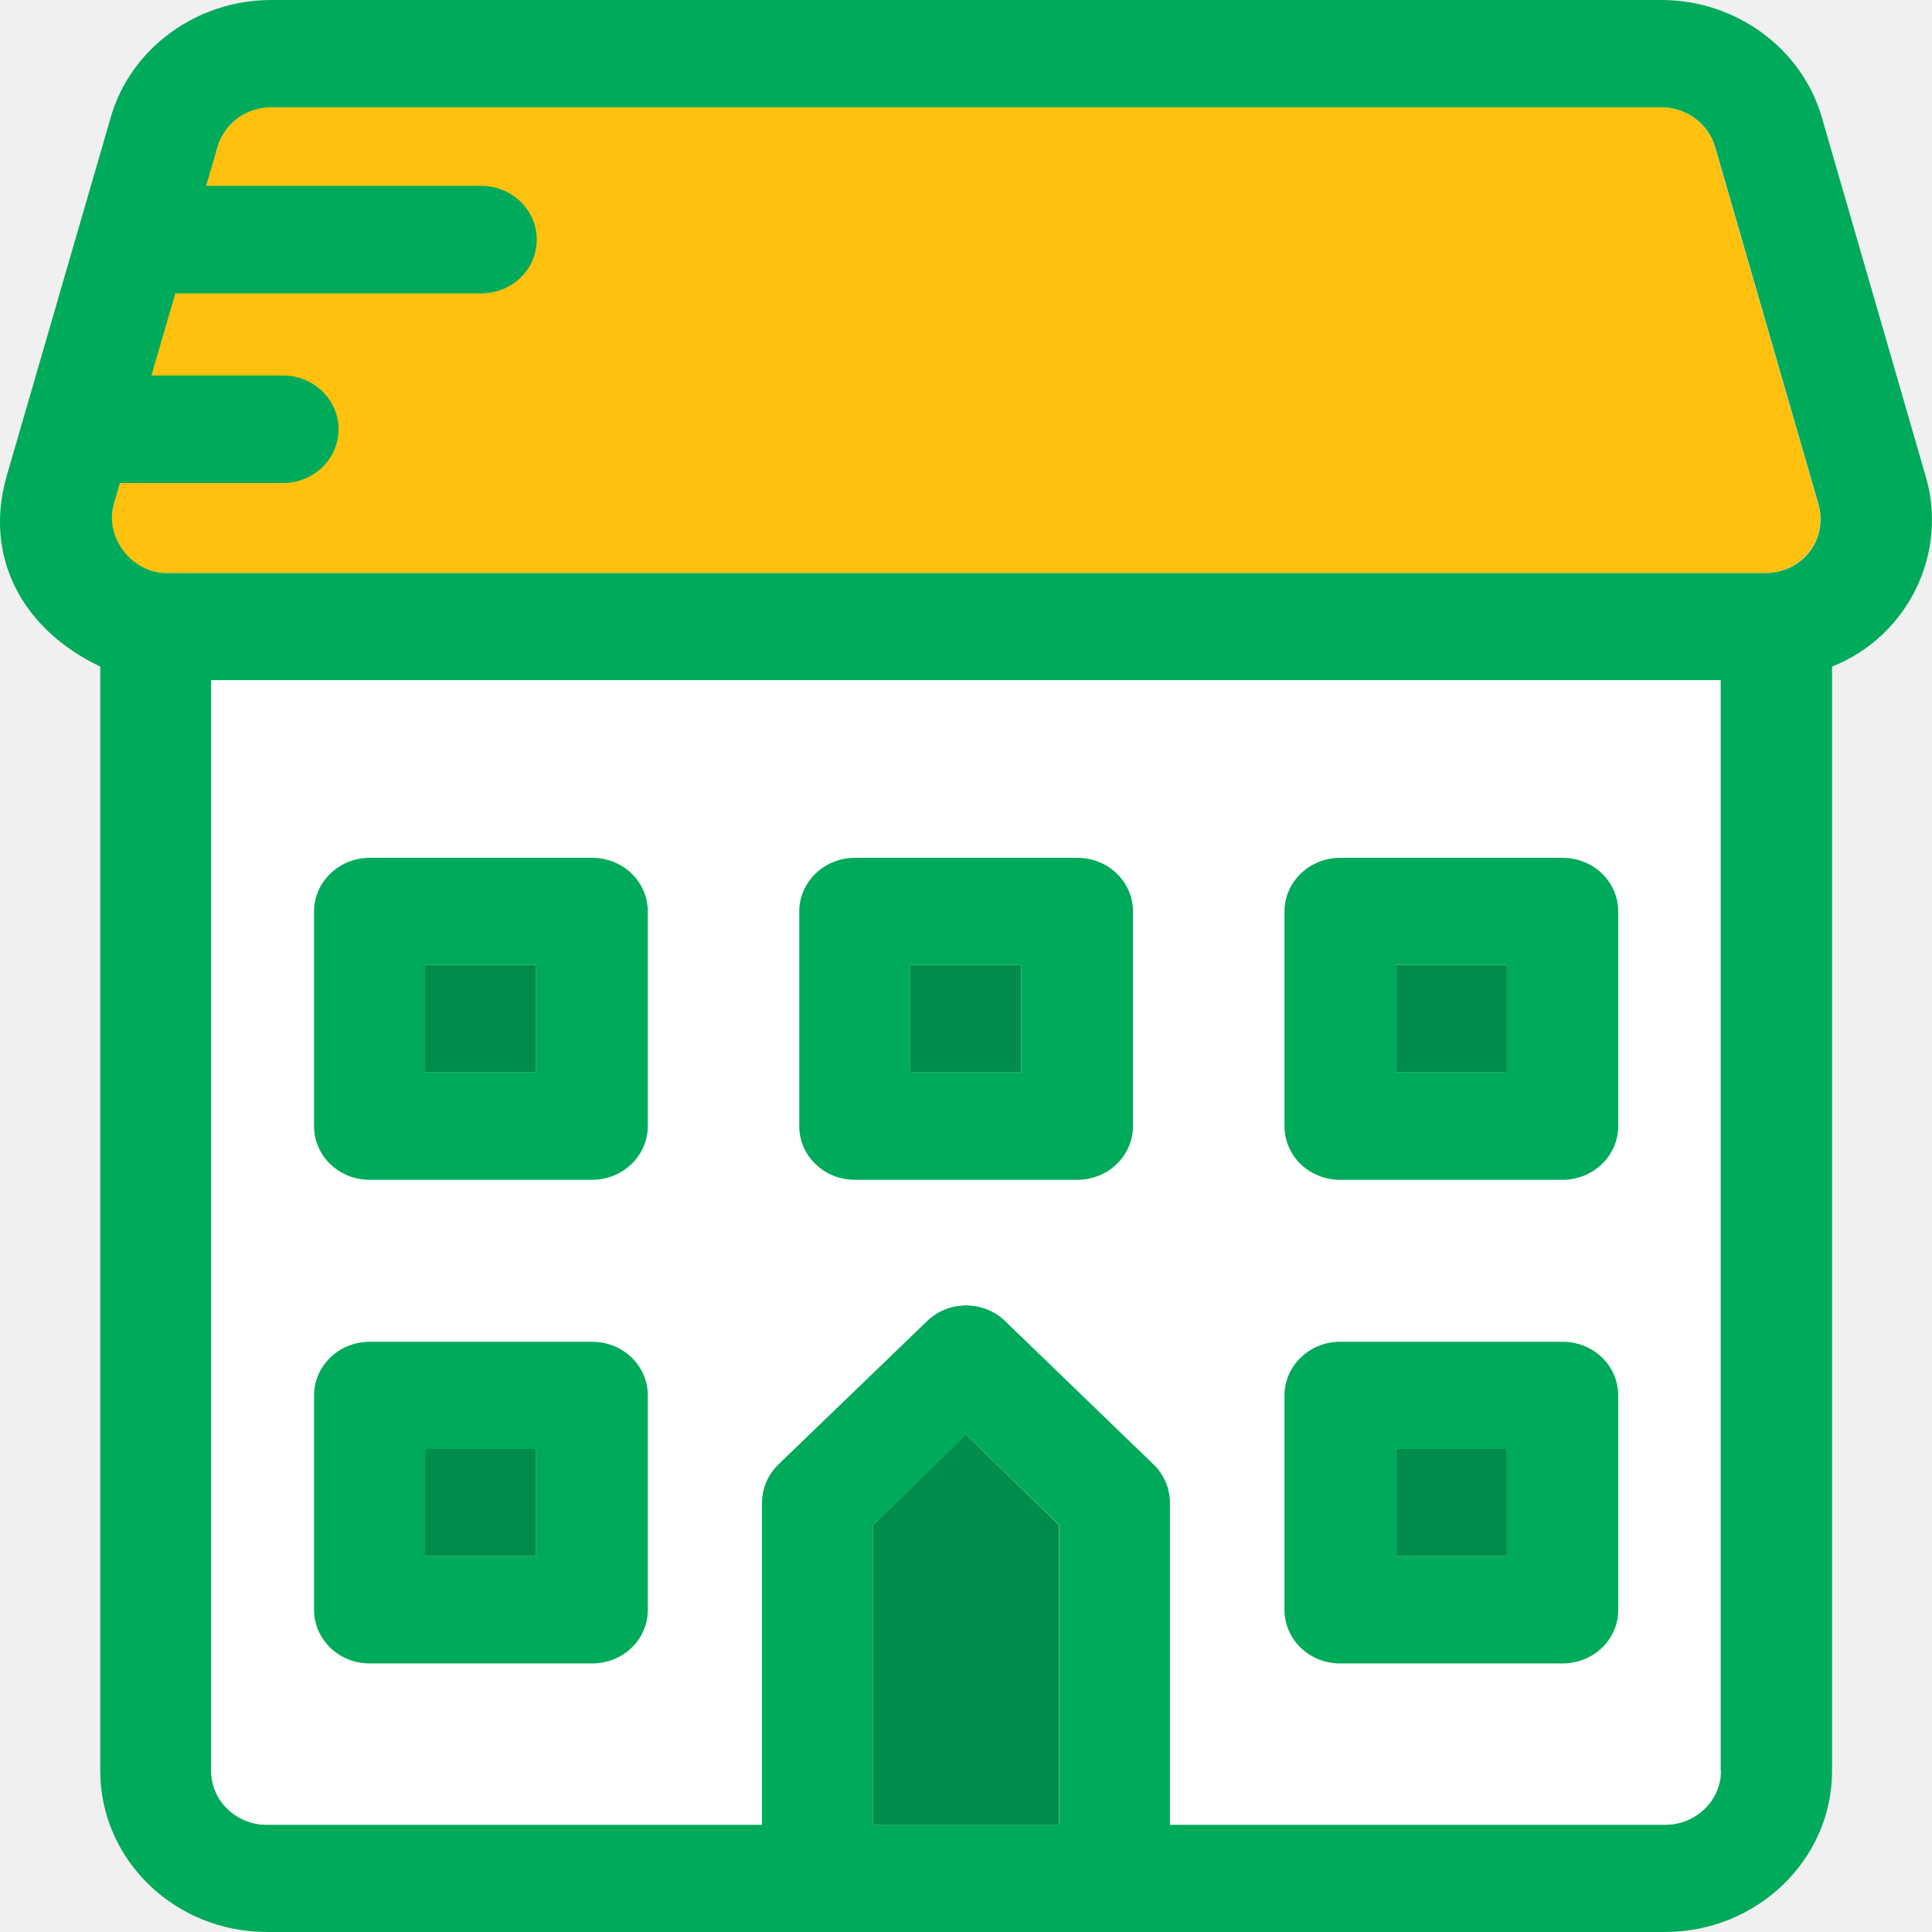
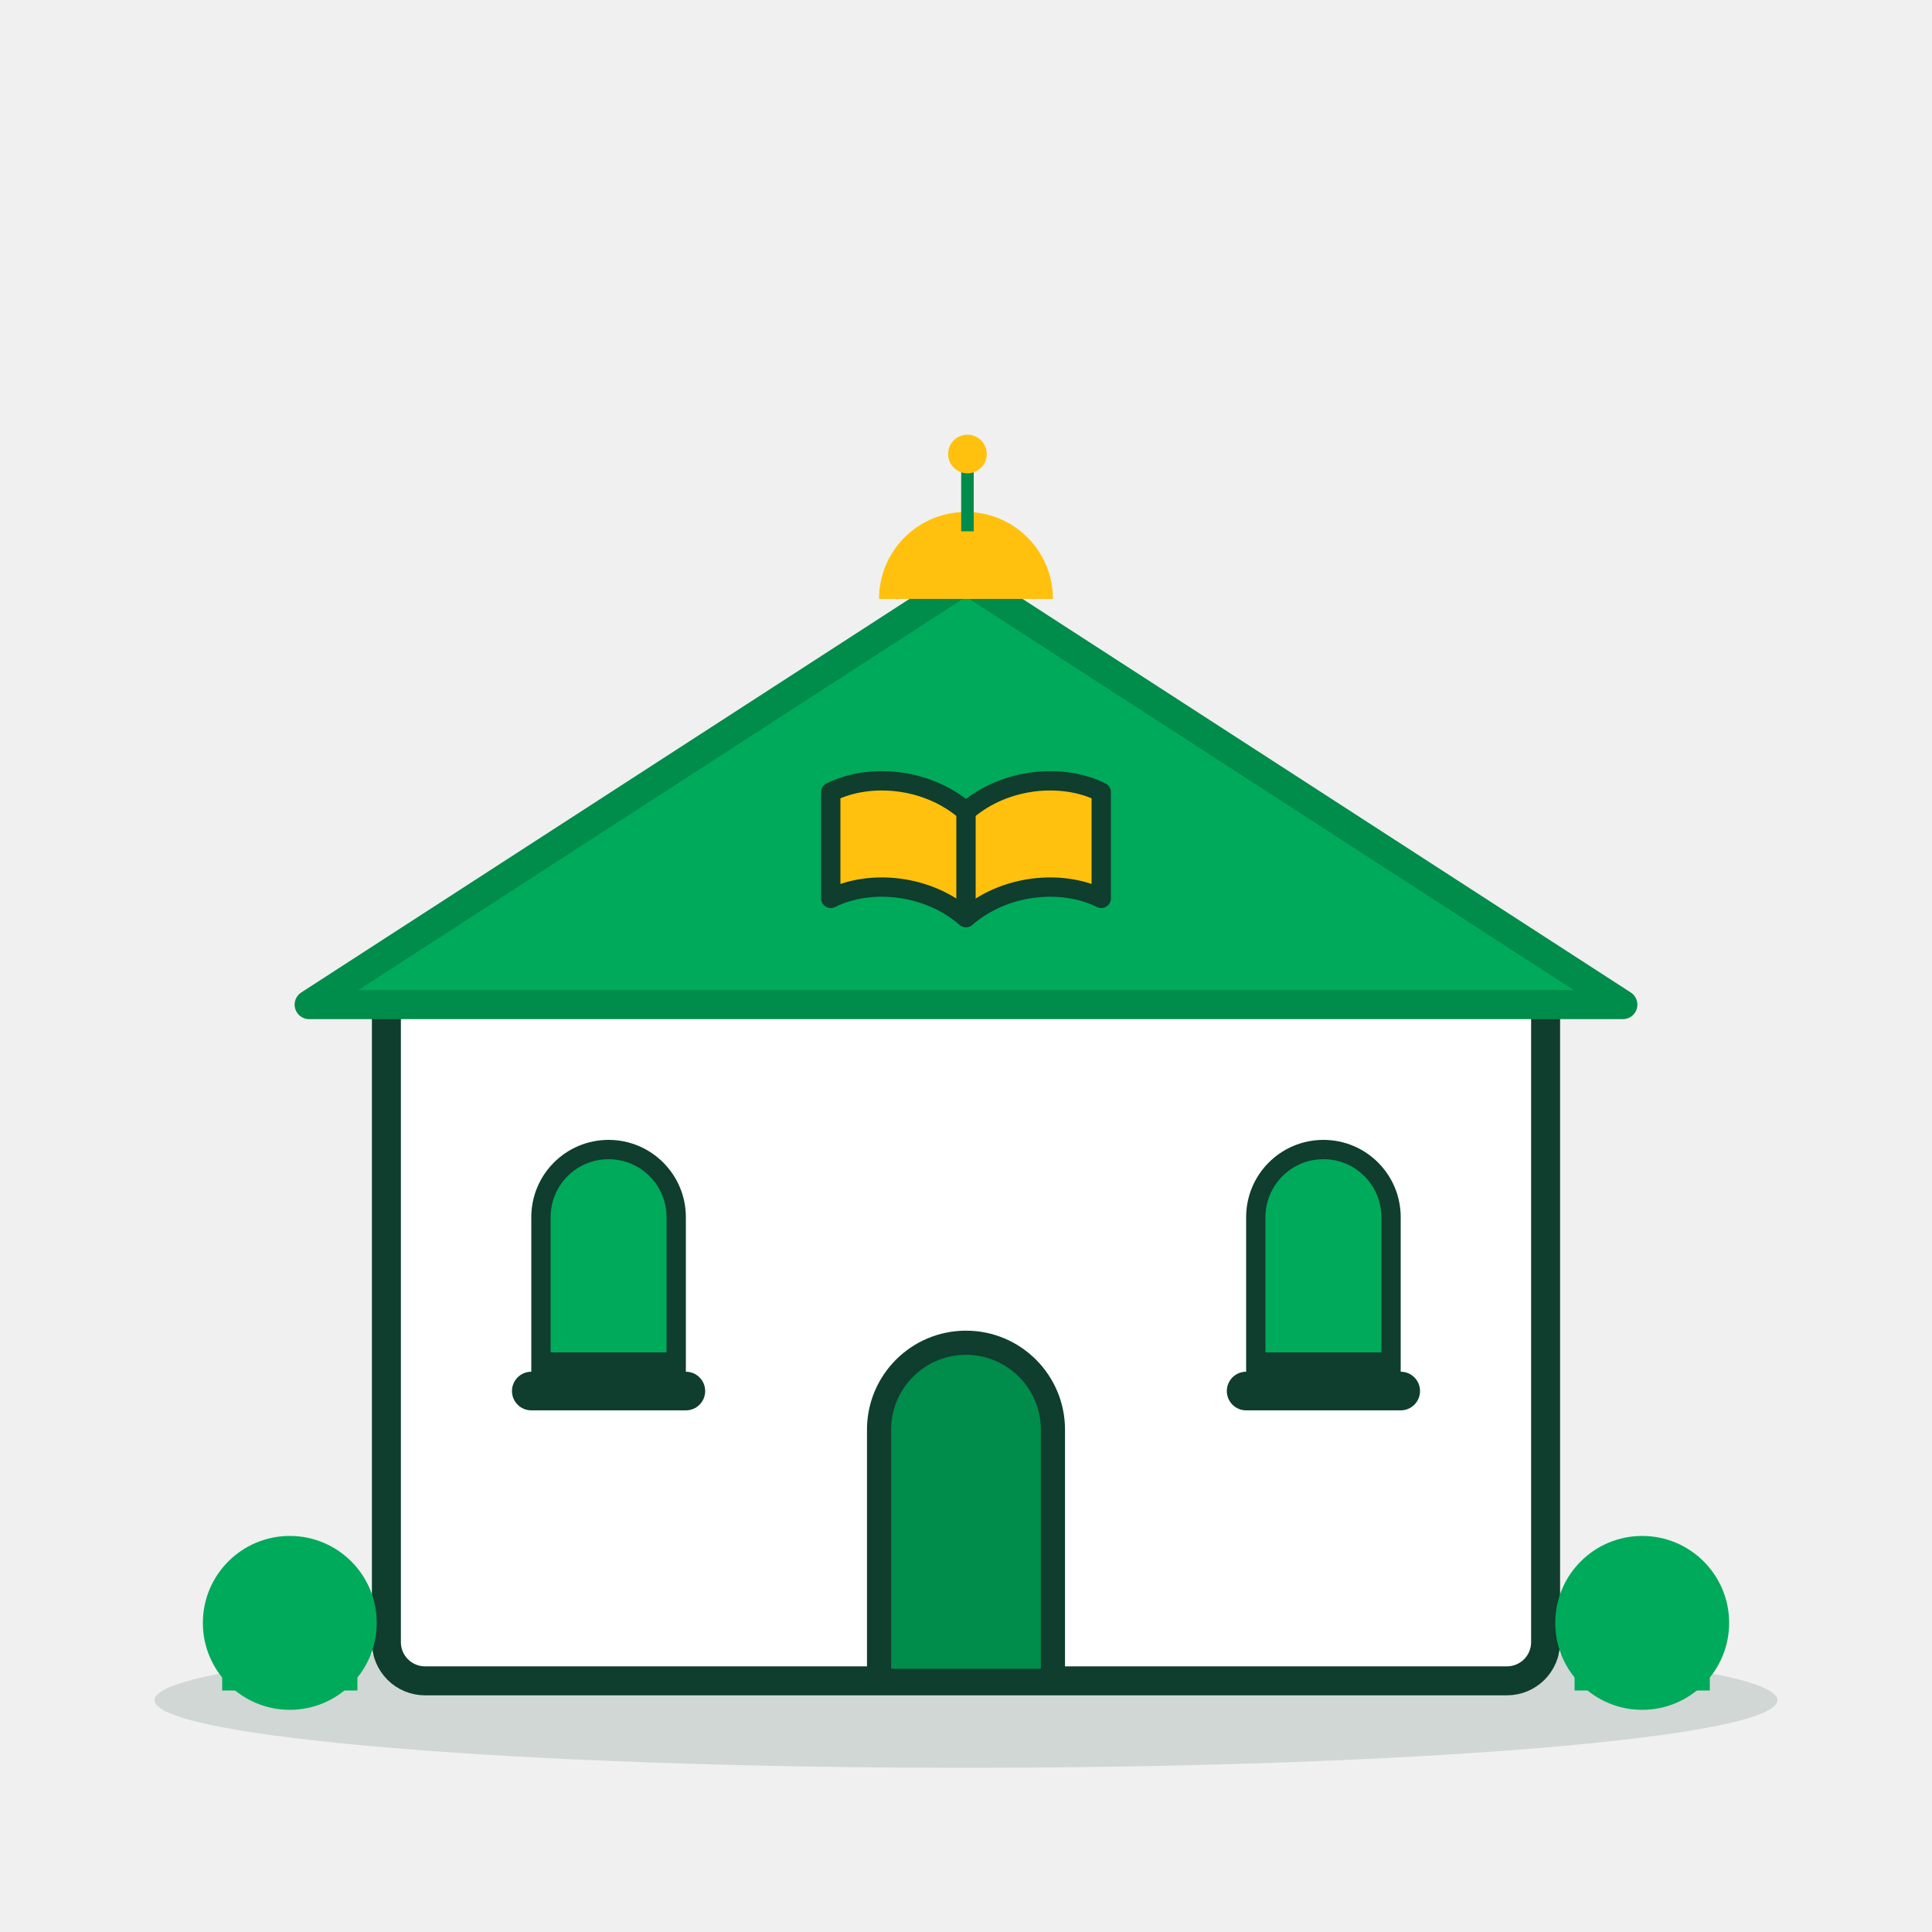
- <svg xmlns="http://www.w3.org/2000/svg" version="1.1" id="Layer_1" viewBox="0 0 392.542 392.542" xml:space="preserve" width="800px" height="800px" fill="#000000">
-   <g id="SVGRepo_bgCarrier" stroke-width="0" />
-   <g id="SVGRepo_tracerCarrier" stroke-linecap="round" stroke-linejoin="round" />
-   <g id="SVGRepo_iconCarrier">
-     <path style="fill:#FFC10D;" d="M23.078,102.598c-1.939,6.594,3.62,13.964,10.925,13.834h324.525 c7.434-0.065,12.8-6.594,10.925-13.834l-21.075-72.857c-1.422-4.719-5.818-7.952-10.925-7.952H55.078 c-5.042,0-9.503,3.232-10.925,7.952" />
-     <path style="fill:#00aa5b;" d="M391.239,96.715l-21.075-72.857c-4.073-14.093-17.519-23.855-32.582-23.855H55.078 c-15.127,0-28.574,9.826-32.582,23.855L1.356,96.715c-4.655,16.226,2.909,31.03,19.006,38.723v224.323 c0,18.101,15.127,32.776,33.875,32.776h284.057c18.683,0,33.939-14.675,33.939-32.711V135.439 C388.007,129.168,395.829,111.972,391.239,96.715z M215.207,370.752h-37.818v-60.897l18.941-18.23l18.941,18.23v60.897H215.207z M349.672,359.827c0,6.012-5.107,10.925-11.313,10.925H237.833V305.33c0-2.844-1.164-5.624-3.297-7.758l-30.19-29.156 c-4.396-4.267-11.572-4.267-15.968,0l-30.255,29.156c-2.069,2.004-3.297,4.784-3.297,7.758v65.422H54.237 c-6.271,0-11.313-4.848-11.313-10.925V138.218h306.683v221.608H349.672z M358.593,116.433H34.003 c-7.176,0.129-12.735-7.24-10.925-13.834l1.293-4.461H57.47c6.271,0,11.313-4.848,11.313-10.925c0-6.012-5.042-10.925-11.313-10.925 H30.771l4.848-16.679h62.125c6.271,0,11.313-4.848,11.313-10.925c0-6.012-5.042-10.925-11.313-10.925H41.89l2.327-8.016 c1.422-4.719,5.818-7.952,10.925-7.952h282.376c5.042,0,9.503,3.232,10.925,7.952l21.075,72.857 C371.393,109.903,366.027,116.433,358.593,116.433z" />
-     <path style="fill:#FFFFFF;" d="M42.924,359.827c0,6.012,5.107,10.925,11.313,10.925h100.525V305.33c0-2.844,1.164-5.624,3.297-7.758 l30.19-29.156c4.396-4.267,11.572-4.267,15.968,0l30.19,29.156c2.069,2.004,3.297,4.784,3.297,7.758v65.422h100.525 c6.271,0,11.313-4.848,11.313-10.925V138.218H42.924V359.827z" />
-     <g>
-       <polygon style="fill:#008c4a;" points="215.207,309.855 196.266,291.56 177.389,309.855 177.389,370.752 215.207,370.752 " />
-       <rect x="86.367" y="196.012" style="fill:#008c4a;" width="22.562" height="21.786" />
-       <rect x="184.952" y="196.012" style="fill:#008c4a;" width="22.562" height="21.786" />
-       <rect x="283.603" y="196.012" style="fill:#008c4a;" width="22.562" height="21.786" />
-       <rect x="86.367" y="294.404" style="fill:#008c4a;" width="22.562" height="21.786" />
-       <rect x="283.603" y="294.404" style="fill:#008c4a;" width="22.562" height="21.786" />
-     </g>
-     <g>
-       <path style="fill:#00aa5b;" d="M120.306,239.713H75.118c-6.271,0-11.313-4.848-11.313-10.925v-43.572 c0-6.012,5.042-10.925,11.313-10.925h45.188c6.271,0,11.313,4.848,11.313,10.925v43.572 C131.619,234.8,126.577,239.713,120.306,239.713z M86.367,217.798h22.562v-21.786H86.367V217.798z" />
-       <path style="fill:#00aa5b;" d="M218.892,239.713h-45.188c-6.271,0-11.313-4.848-11.313-10.925v-43.572 c0-6.012,5.042-10.925,11.313-10.925h45.188c6.271,0,11.313,4.848,11.313,10.925v43.572 C230.205,234.8,225.163,239.713,218.892,239.713z M184.952,217.798h22.562v-21.786h-22.562V217.798L184.952,217.798z" />
-       <path style="fill:#00aa5b;" d="M317.478,239.713H272.29c-6.271,0-11.313-4.848-11.313-10.925v-43.572 c0-6.012,5.042-10.925,11.313-10.925h45.188c6.271,0,11.313,4.848,11.313,10.925v43.572 C328.791,234.8,323.748,239.713,317.478,239.713z M283.603,217.798h22.562v-21.786h-22.562V217.798z" />
-       <path style="fill:#00aa5b;" d="M120.306,337.976H75.118c-6.271,0-11.313-4.848-11.313-10.925v-43.507 c0-6.012,5.042-10.925,11.313-10.925h45.188c6.271,0,11.313,4.848,11.313,10.925v43.572 C131.619,333.128,126.577,337.976,120.306,337.976z M86.367,316.19h22.562v-21.786H86.367V316.19z" />
-       <path style="fill:#00aa5b;" d="M317.478,337.976H272.29c-6.271,0-11.313-4.848-11.313-10.925v-43.507 c0-6.012,5.042-10.925,11.313-10.925h45.188c6.271,0,11.313,4.848,11.313,10.925v43.572 C328.791,333.128,323.748,337.976,317.478,337.976z M283.603,316.19h22.562v-21.786h-22.562V316.19z" />
-     </g>
-   </g>
+ <svg xmlns="http://www.w3.org/2000/svg" viewBox="0 0 400 400" width="400" height="400">
+   <ellipse cx="200" cy="352" rx="168" ry="14" fill="#0f3d2e" opacity="0.14" />
+   <rect x="80" y="200" width="240" height="148" rx="8" fill="#ffffff" stroke="#0f3d2e" stroke-width="6" />
+   <path d="M64 208L200 120l136 88z" fill="#00aa5b" />
+   <path d="M64 208L200 120l136 88z" fill="none" stroke="#008c4a" stroke-width="6" stroke-linejoin="round" />
+   <path d="M182 124a18 18 0 0 1 36 0z" fill="#FFC10D" />
+   <rect x="199" y="96" width="2.6" height="14" fill="#008c4a" />
+   <circle cx="200.3" cy="94" r="4" fill="#FFC10D" />
+   <path d="M182 348v-52a18 18 0 0 1 36 0v52z" fill="#008c4a" />
+   <path d="M182 348v-52a18 18 0 0 1 36 0v52z" fill="none" stroke="#0f3d2e" stroke-width="5" />
+   <path d="M112 252a14 14 0 0 1 28 0v30h-28z" fill="#00aa5b" />
+   <path d="M112 252a14 14 0 0 1 28 0v30h-28z" fill="none" stroke="#0f3d2e" stroke-width="4" />
+   <rect x="106" y="284" width="40" height="8" rx="4" fill="#0f3d2e" />
+   <path d="M260 252a14 14 0 0 1 28 0v30h-28z" fill="#00aa5b" />
+   <path d="M260 252a14 14 0 0 1 28 0v30h-28z" fill="none" stroke="#0f3d2e" stroke-width="4" />
+   <rect x="254" y="284" width="40" height="8" rx="4" fill="#0f3d2e" />
+   <path d="M200 168c-8-7-20-8-28-4v22c8-4 20-3 28 4 8-7 20-8 28-4v-22c-8-4-20-3-28 4z" fill="#FFC10D" stroke="#0f3d2e" stroke-width="4" stroke-linejoin="round" />
+   <line x1="200" y1="168" x2="200" y2="190" stroke="#0f3d2e" stroke-width="4" />
+   <circle cx="60" cy="336" r="18" fill="#00aa5b" />
+   <circle cx="340" cy="336" r="18" fill="#00aa5b" />
+   <rect x="46" y="336" width="28" height="14" fill="#00aa5b" />
+   <rect x="326" y="336" width="28" height="14" fill="#00aa5b" />
</svg>
